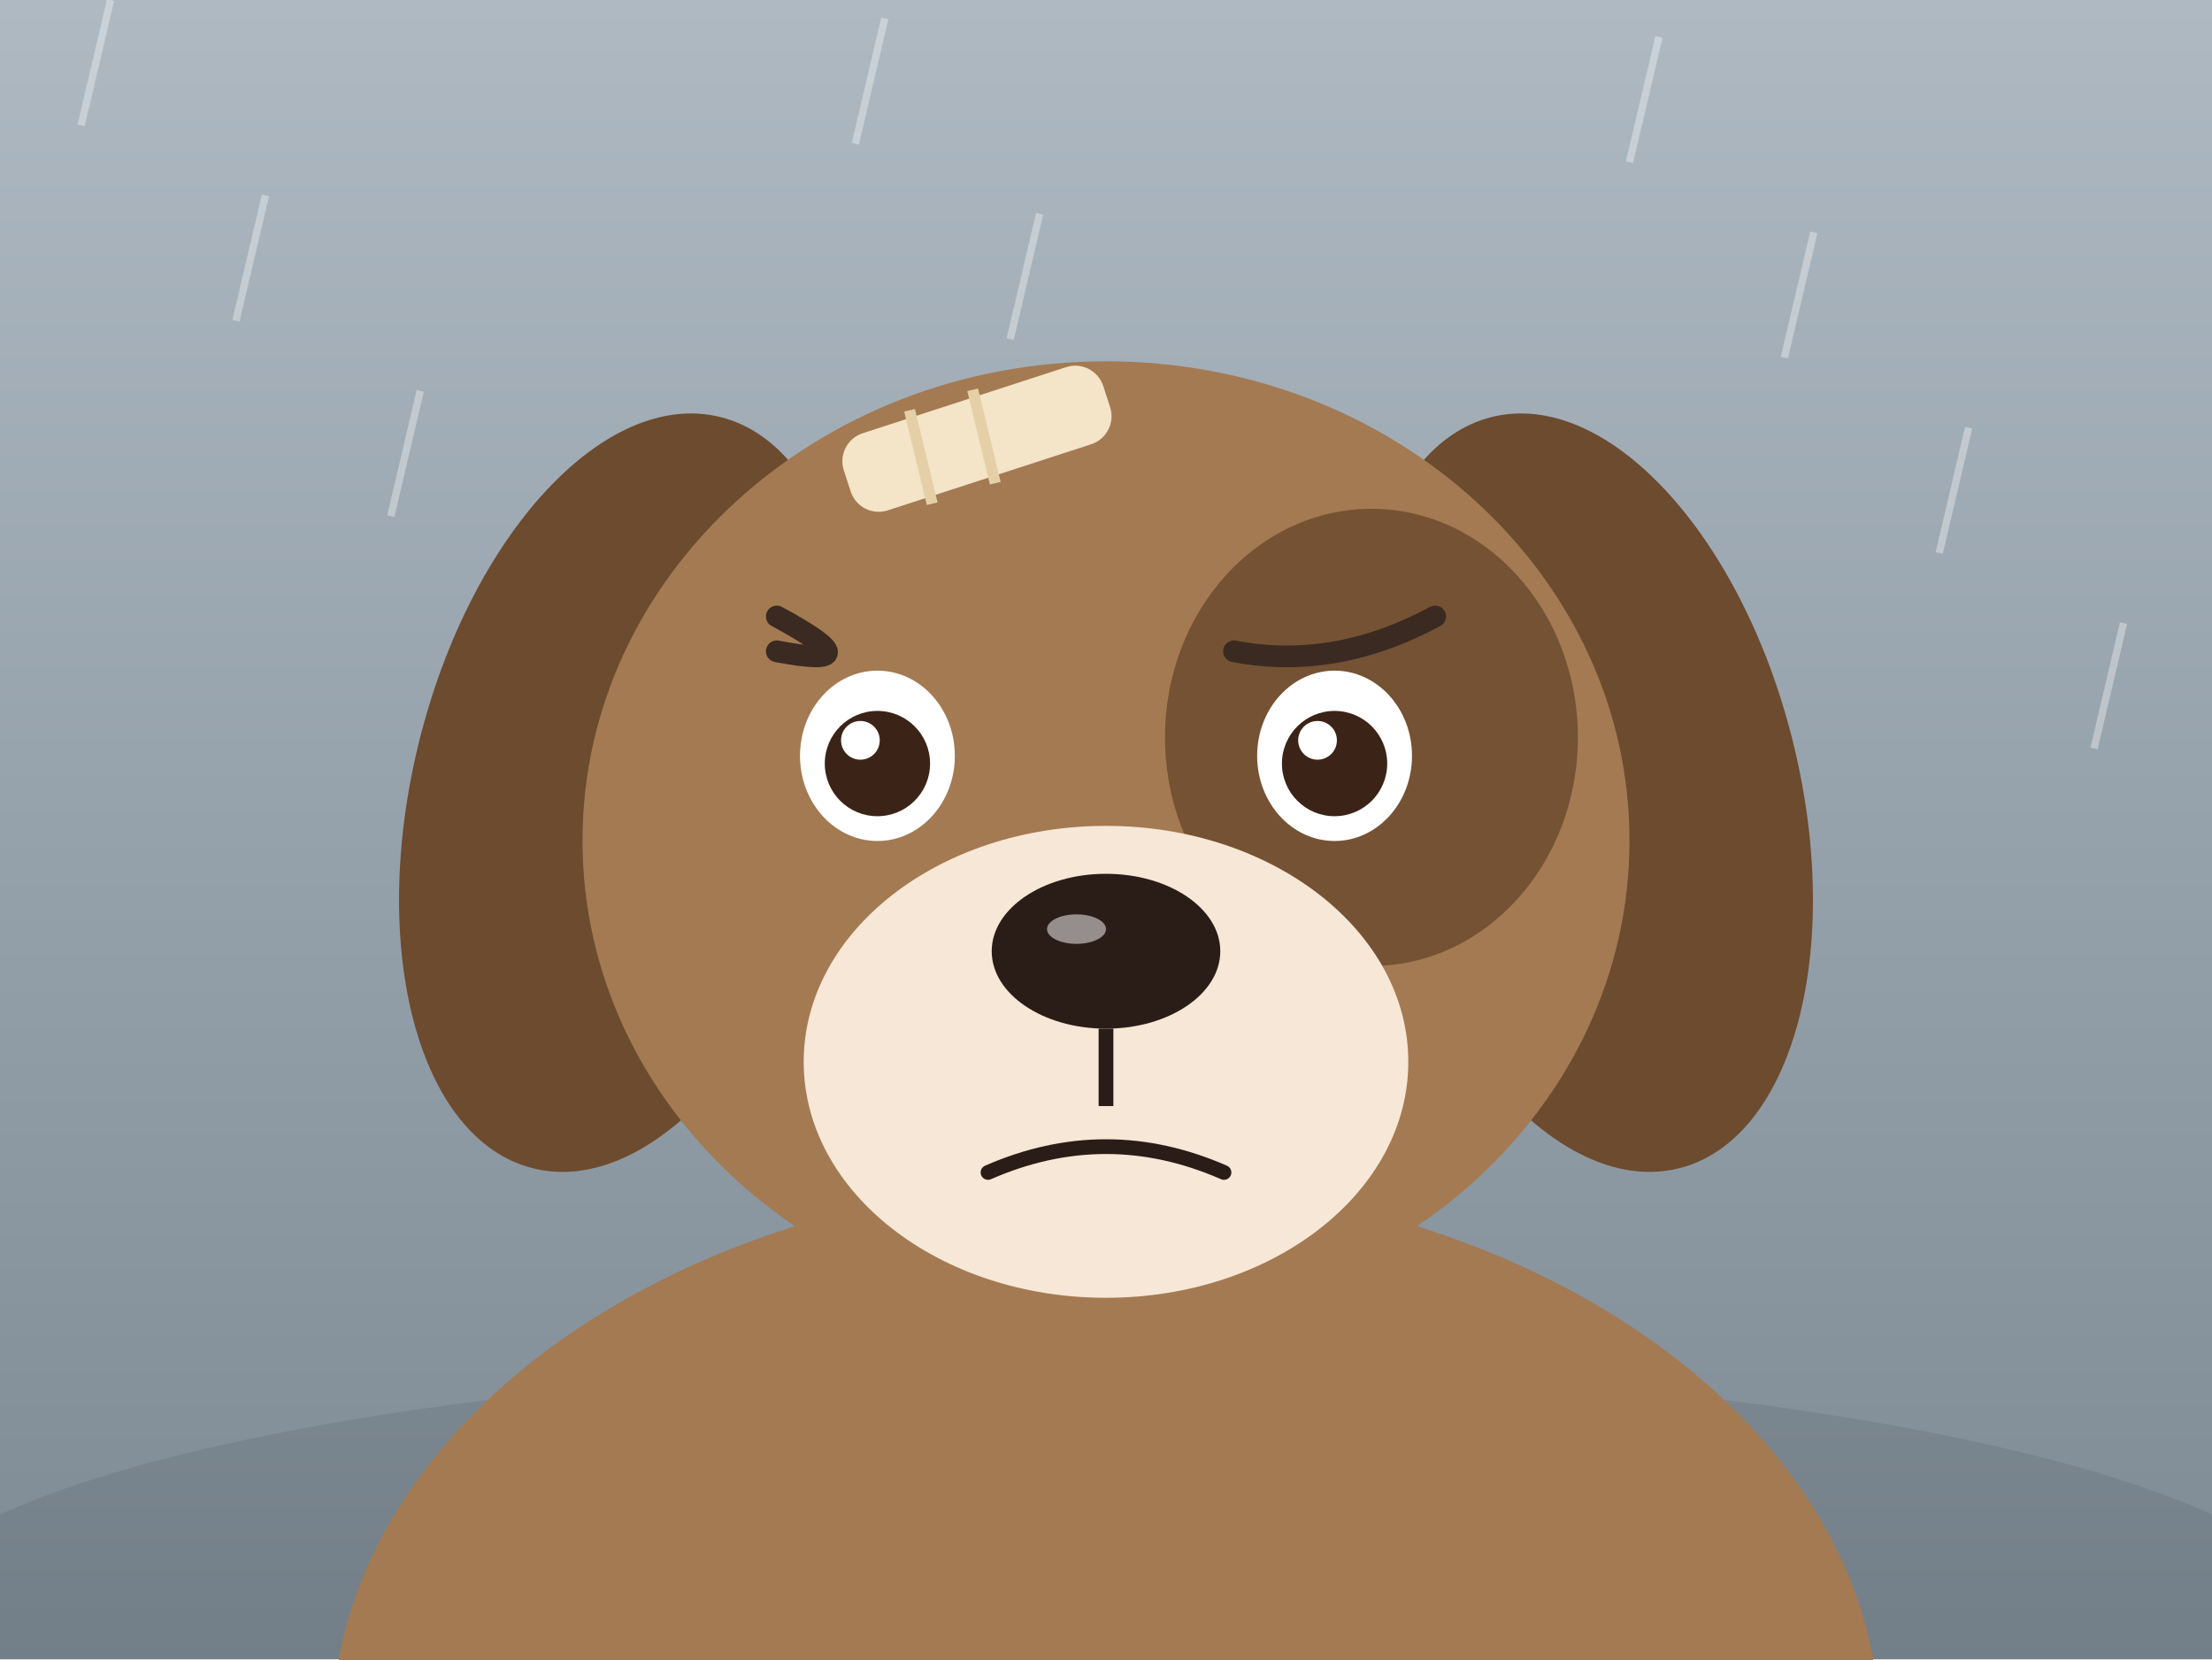
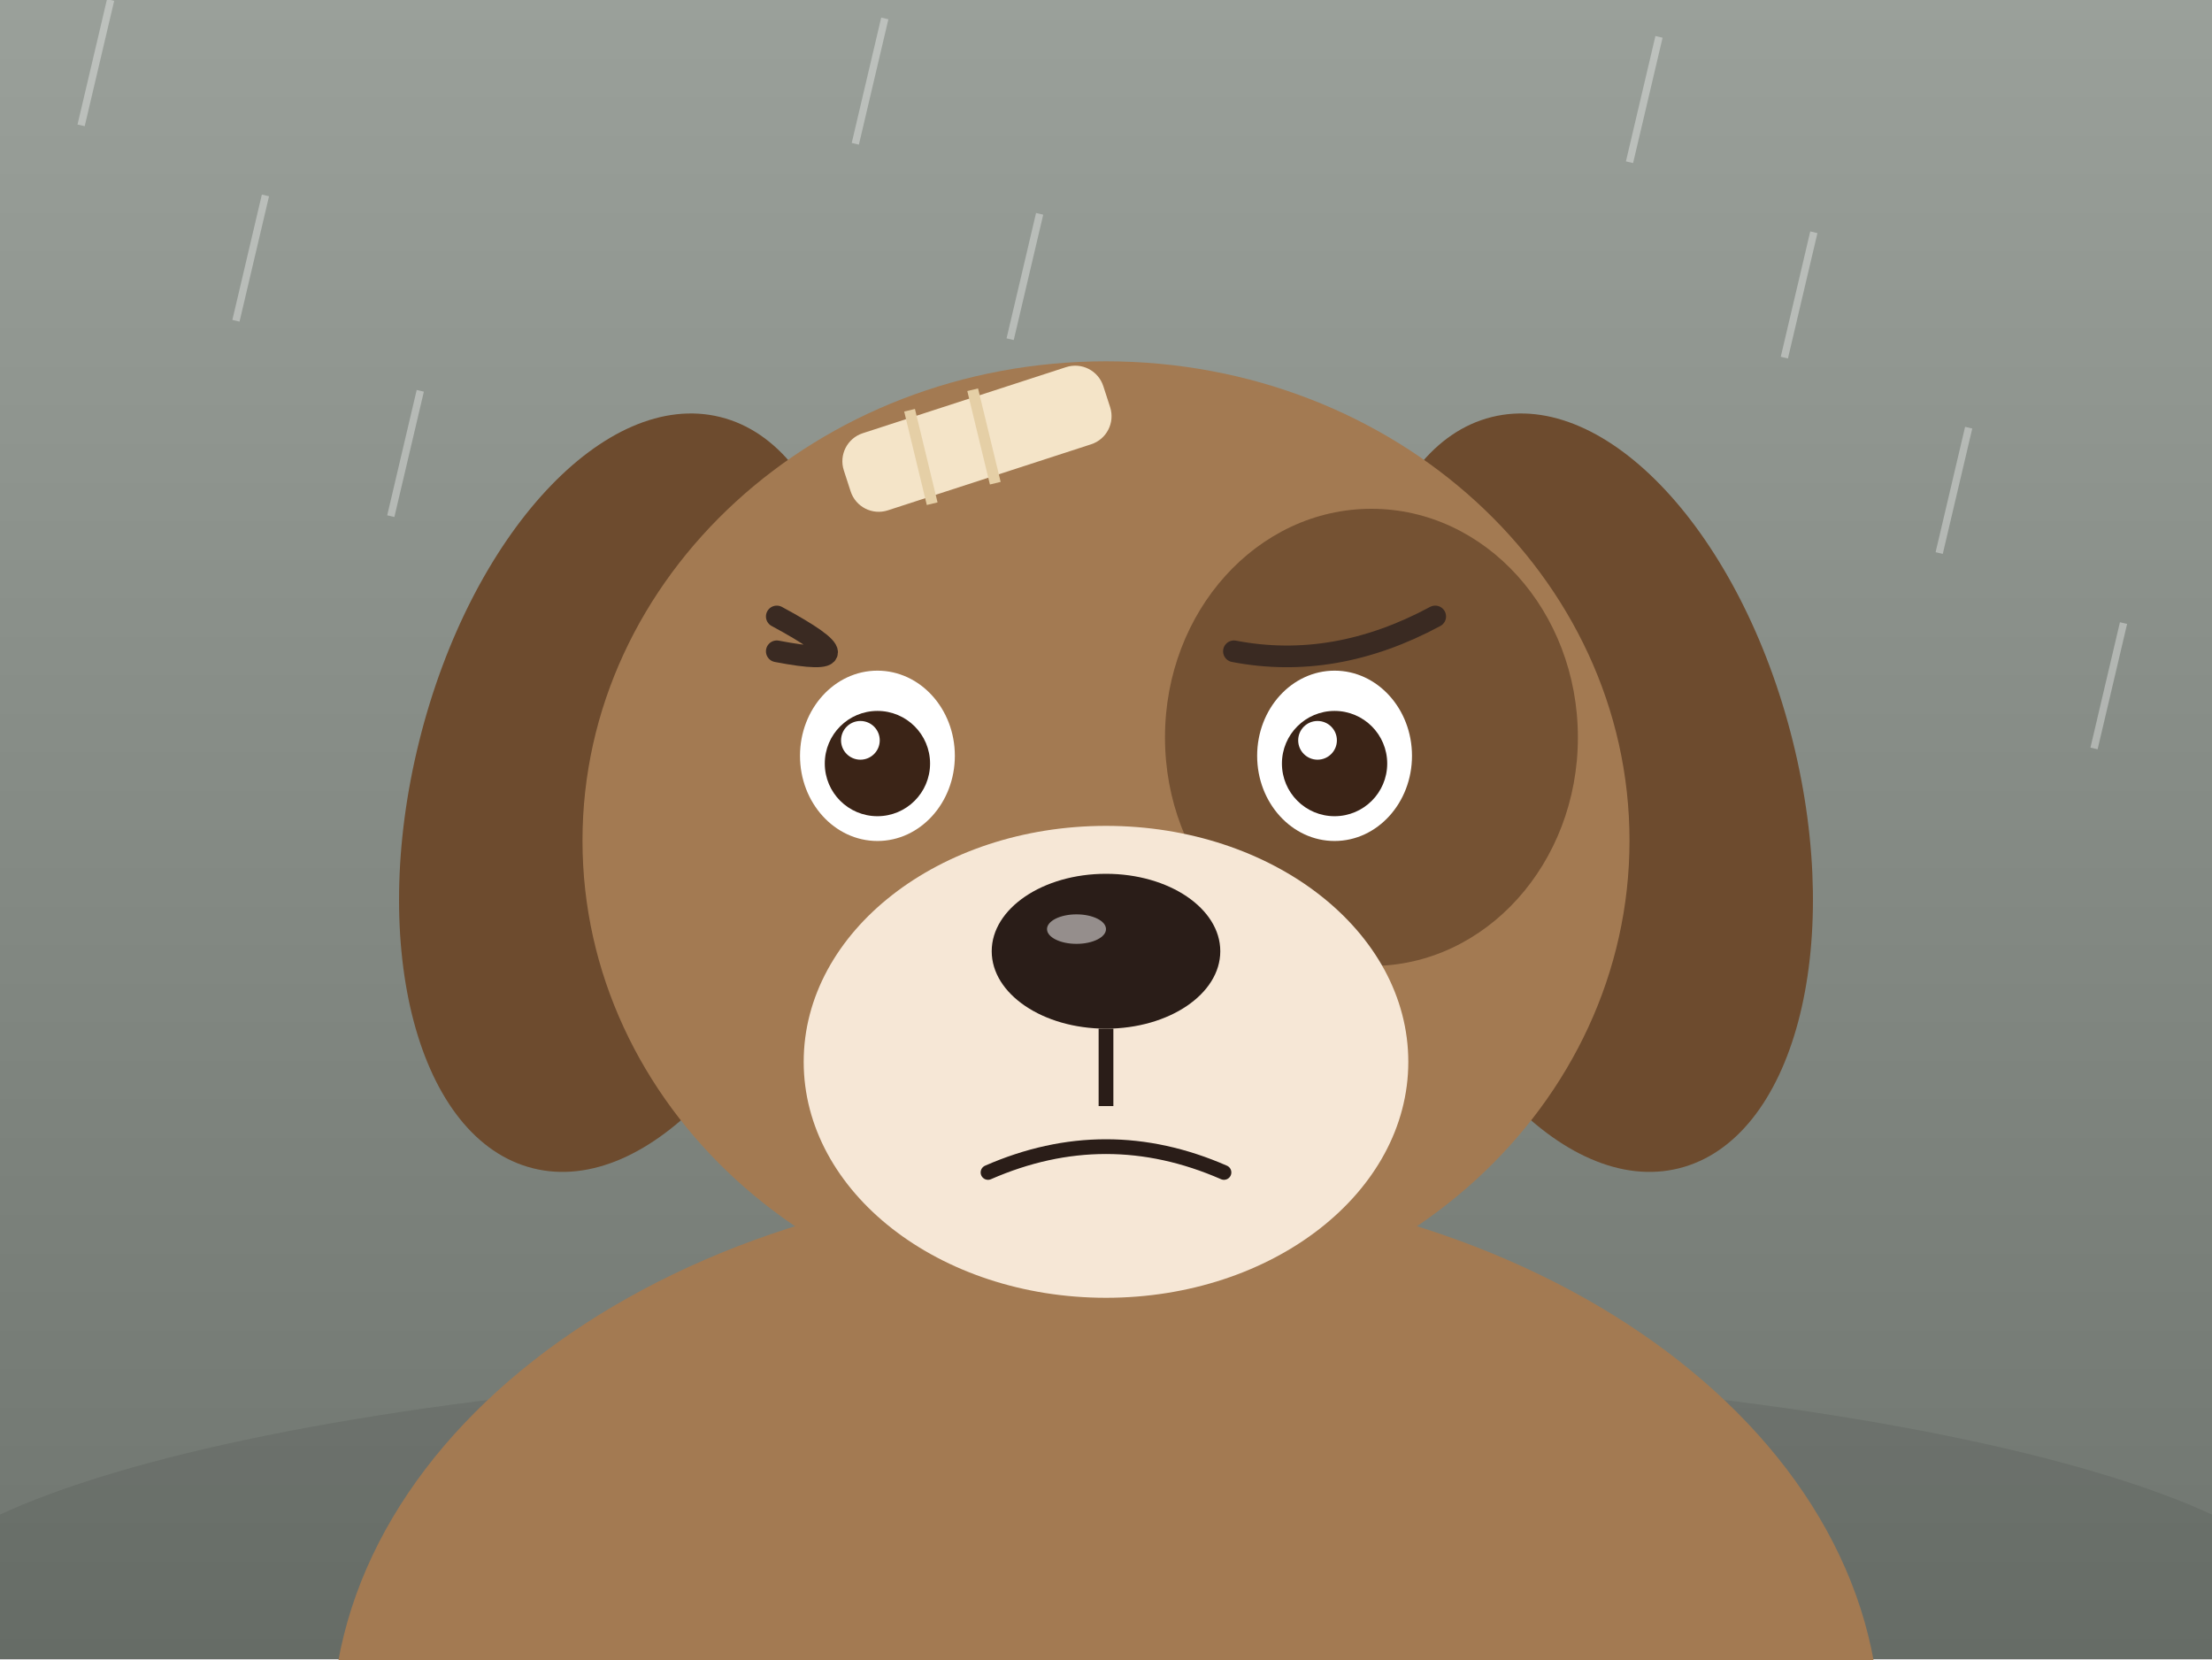
<svg xmlns="http://www.w3.org/2000/svg" viewBox="0 0 600 450" width="600" height="450">
  <defs>
    <linearGradient id="g" x1="0" y1="0" x2="0" y2="1">
-       <stop offset="0" stop-color="#aeb9c2" />
-       <stop offset="1" stop-color="#7d8a94" />
+       <stop offset="0" stop-color="#9aa09a" />
+       <stop offset="1" stop-color="#6f756f" />
    </linearGradient>
  </defs>
  <rect width="600" height="450" fill="url(#g)" />
  <ellipse cx="300" cy="440" rx="330" ry="70" fill="#000" opacity=".08" />
  <line x1="30" y1="0" x2="22" y2="34" stroke="#fff" stroke-width="2" opacity=".35" />
  <line x1="72" y1="53" x2="64" y2="87" stroke="#fff" stroke-width="2" opacity=".35" />
  <line x1="114" y1="106" x2="106" y2="140" stroke="#fff" stroke-width="2" opacity=".35" />
  <line x1="156" y1="159" x2="148" y2="193" stroke="#fff" stroke-width="2" opacity=".35" />
  <line x1="198" y1="212" x2="190" y2="246" stroke="#fff" stroke-width="2" opacity=".35" />
  <line x1="240" y1="5" x2="232" y2="39" stroke="#fff" stroke-width="2" opacity=".35" />
  <line x1="282" y1="58" x2="274" y2="92" stroke="#fff" stroke-width="2" opacity=".35" />
  <line x1="324" y1="111" x2="316" y2="145" stroke="#fff" stroke-width="2" opacity=".35" />
  <line x1="366" y1="164" x2="358" y2="198" stroke="#fff" stroke-width="2" opacity=".35" />
  <line x1="408" y1="217" x2="400" y2="251" stroke="#fff" stroke-width="2" opacity=".35" />
  <line x1="450" y1="10" x2="442" y2="44" stroke="#fff" stroke-width="2" opacity=".35" />
  <line x1="492" y1="63" x2="484" y2="97" stroke="#fff" stroke-width="2" opacity=".35" />
  <line x1="534" y1="116" x2="526" y2="150" stroke="#fff" stroke-width="2" opacity=".35" />
  <line x1="576" y1="169" x2="568" y2="203" stroke="#fff" stroke-width="2" opacity=".35" />
  <ellipse cx="300" cy="470" rx="210" ry="150" fill="#a37a52" />
  <ellipse cx="170" cy="215" rx="58" ry="105" fill="#6d4b2e" transform="rotate(14 170 215)" />
  <ellipse cx="430" cy="215" rx="58" ry="105" fill="#6d4b2e" transform="rotate(-14 430 215)" />
  <ellipse cx="300" cy="228" rx="142" ry="130" fill="#a37a52" />
  <ellipse cx="372" cy="200" rx="56" ry="62" fill="#6d4b2e" opacity=".85" />
  <ellipse cx="300" cy="288" rx="82" ry="64" fill="#f6e7d6" />
  <ellipse cx="238" cy="205" rx="21" ry="23.1" fill="#fff" />
  <circle cx="238" cy="207.1" r="14.28" fill="#3b2417" />
  <circle cx="233.38" cy="200.8" r="5.25" fill="#fff" />
  <path d="M210.7 176.65 Q238 181.9 210.7 167.2" stroke="#3a2a22" stroke-width="5.88" fill="none" stroke-linecap="round" />
  <ellipse cx="362" cy="205" rx="21" ry="23.1" fill="#fff" />
  <circle cx="362" cy="207.1" r="14.28" fill="#3b2417" />
  <circle cx="357.38" cy="200.8" r="5.25" fill="#fff" />
  <path d="M334.7 176.65 Q362 181.9 389.3 167.2" stroke="#3a2a22" stroke-width="5.88" fill="none" stroke-linecap="round" />
  <ellipse cx="300" cy="258" rx="31" ry="21" fill="#2a1d18" />
  <ellipse cx="292" cy="252" rx="8" ry="4" fill="#fff" opacity=".5" />
  <path d="M300 279 L300 300" stroke="#2a1d18" stroke-width="4" />
  <path d="M268 318 Q300 304 332 318" stroke="#2a1d18" stroke-width="4" fill="none" stroke-linecap="round" />
  <rect x="228" y="108" width="74" height="22" rx="8" fill="#f4e4c8" transform="rotate(-18 265 119)" />
  <line x1="250" y1="106" x2="248" y2="132" stroke="#e5cfa6" stroke-width="3" transform="rotate(-18 265 119)" />
  <line x1="268" y1="106" x2="266" y2="132" stroke="#e5cfa6" stroke-width="3" transform="rotate(-18 265 119)" />
</svg>
